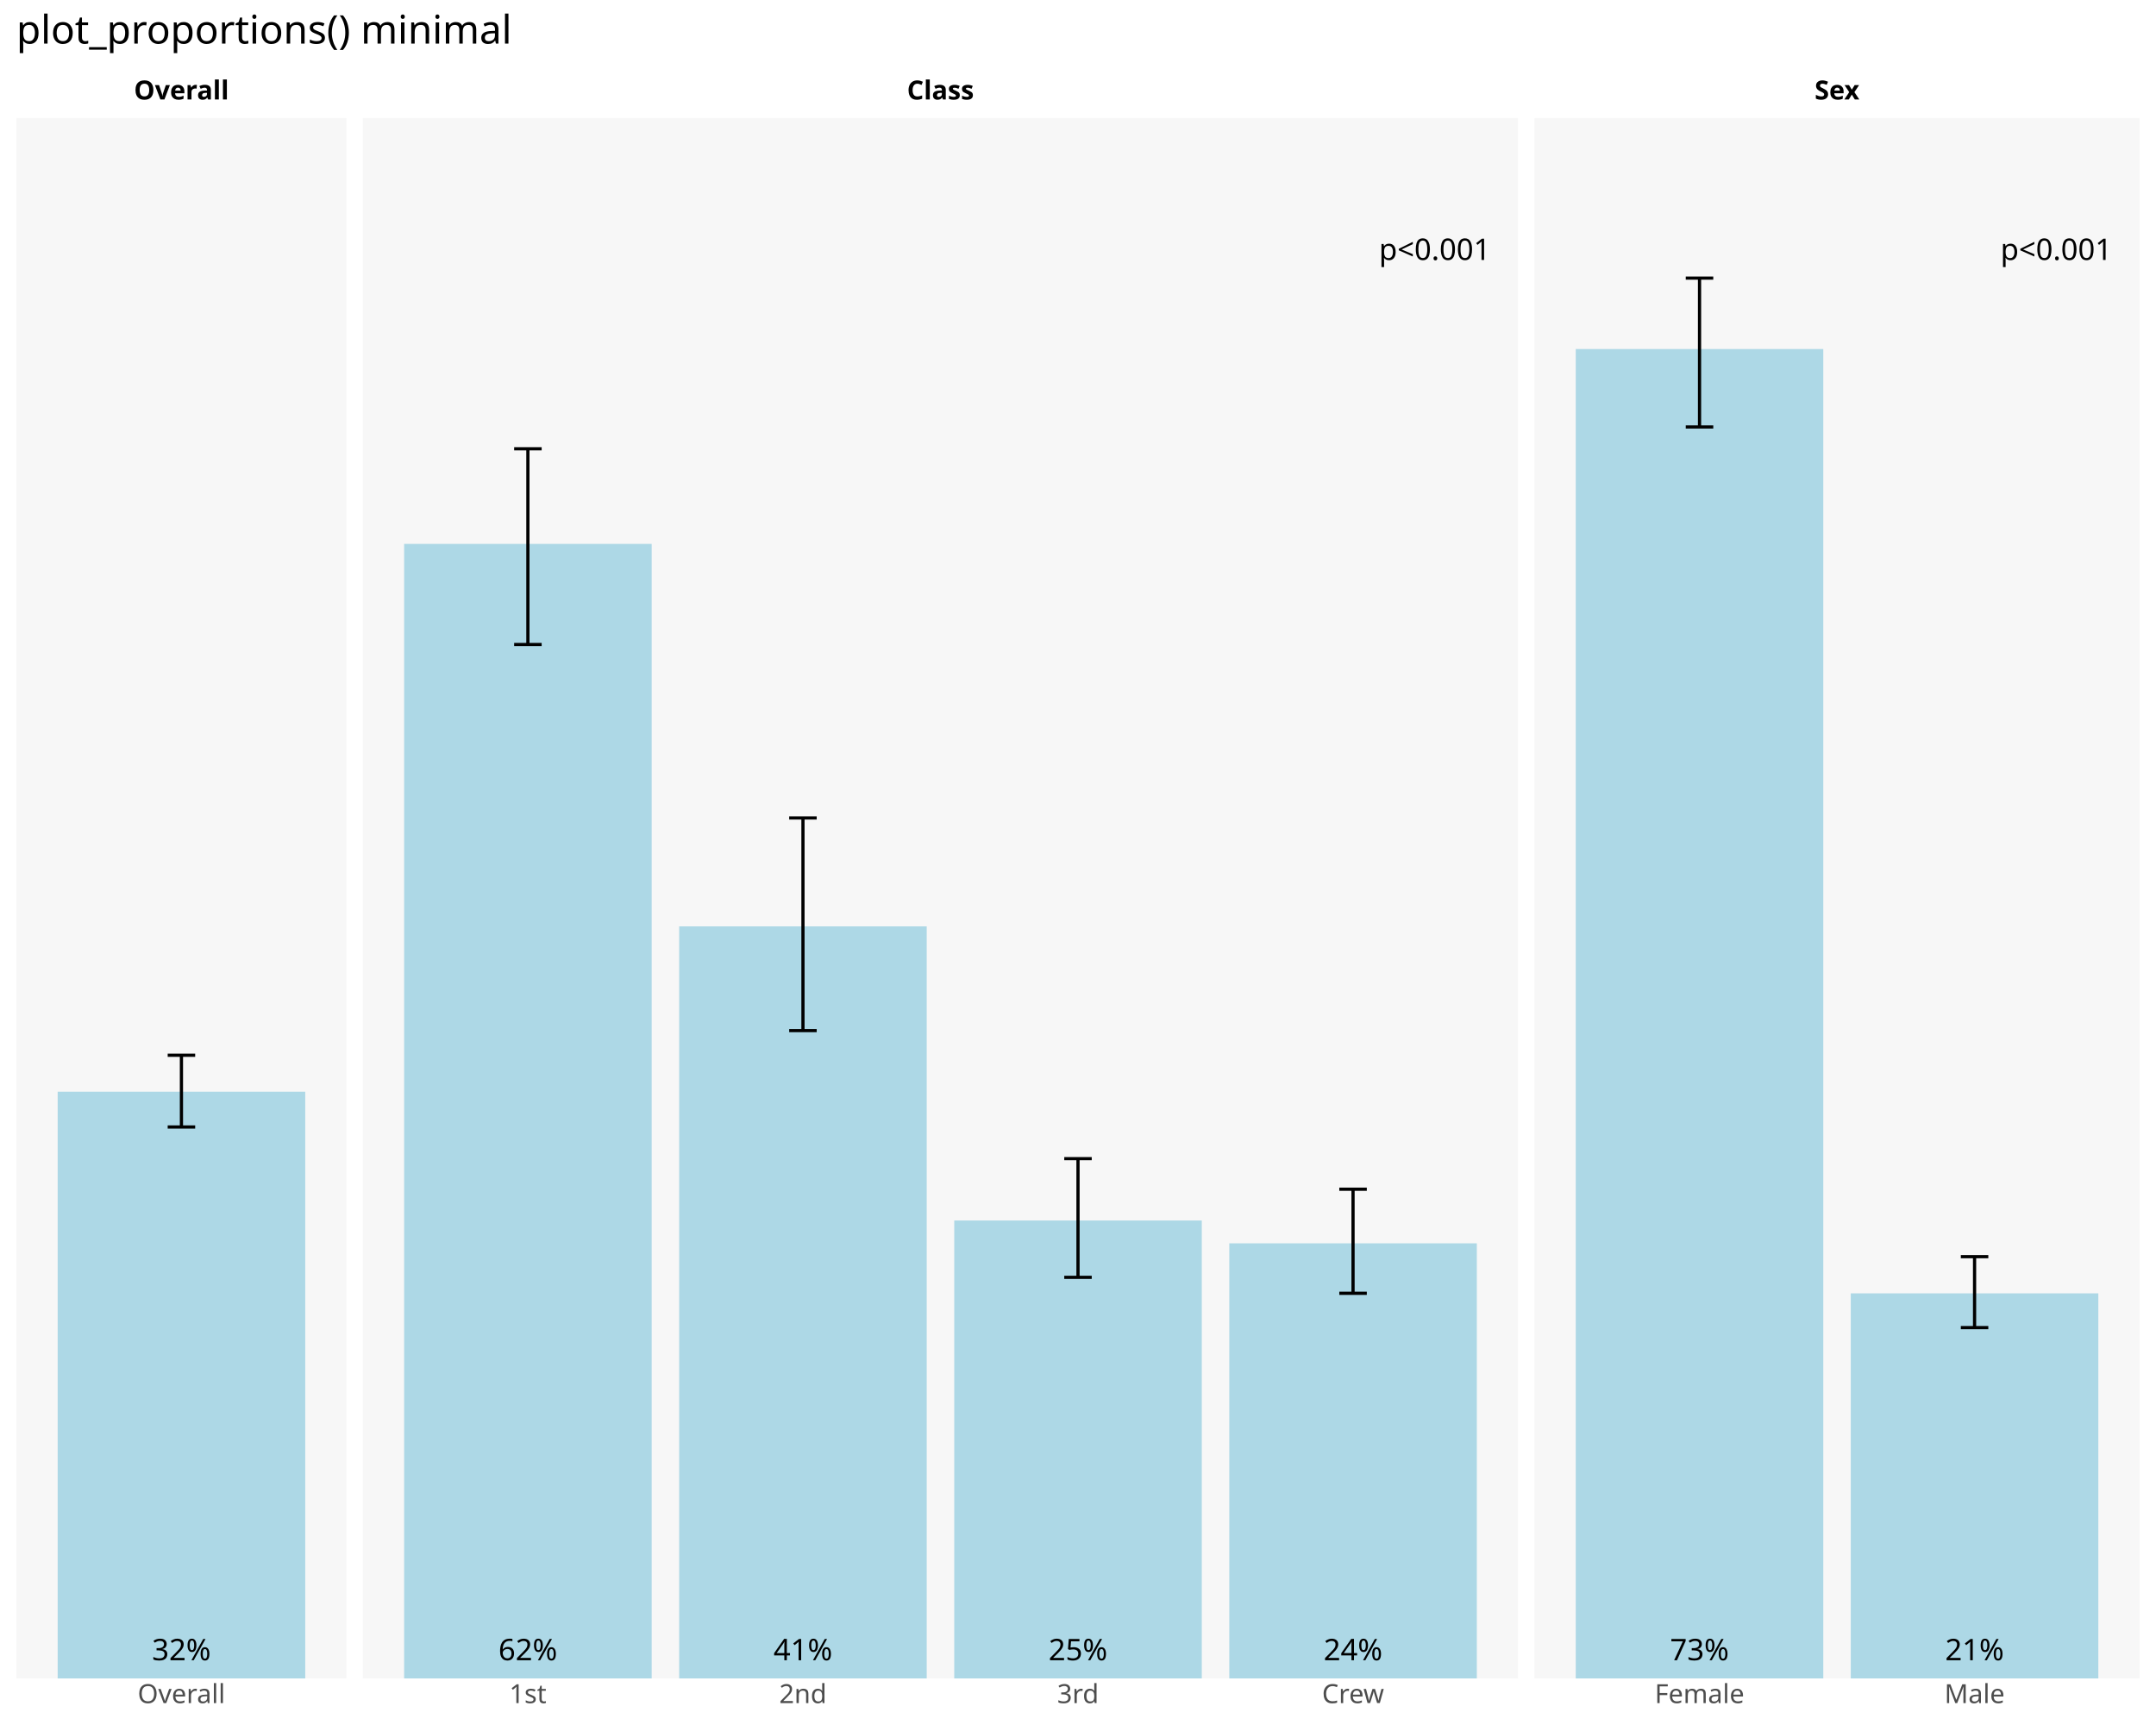
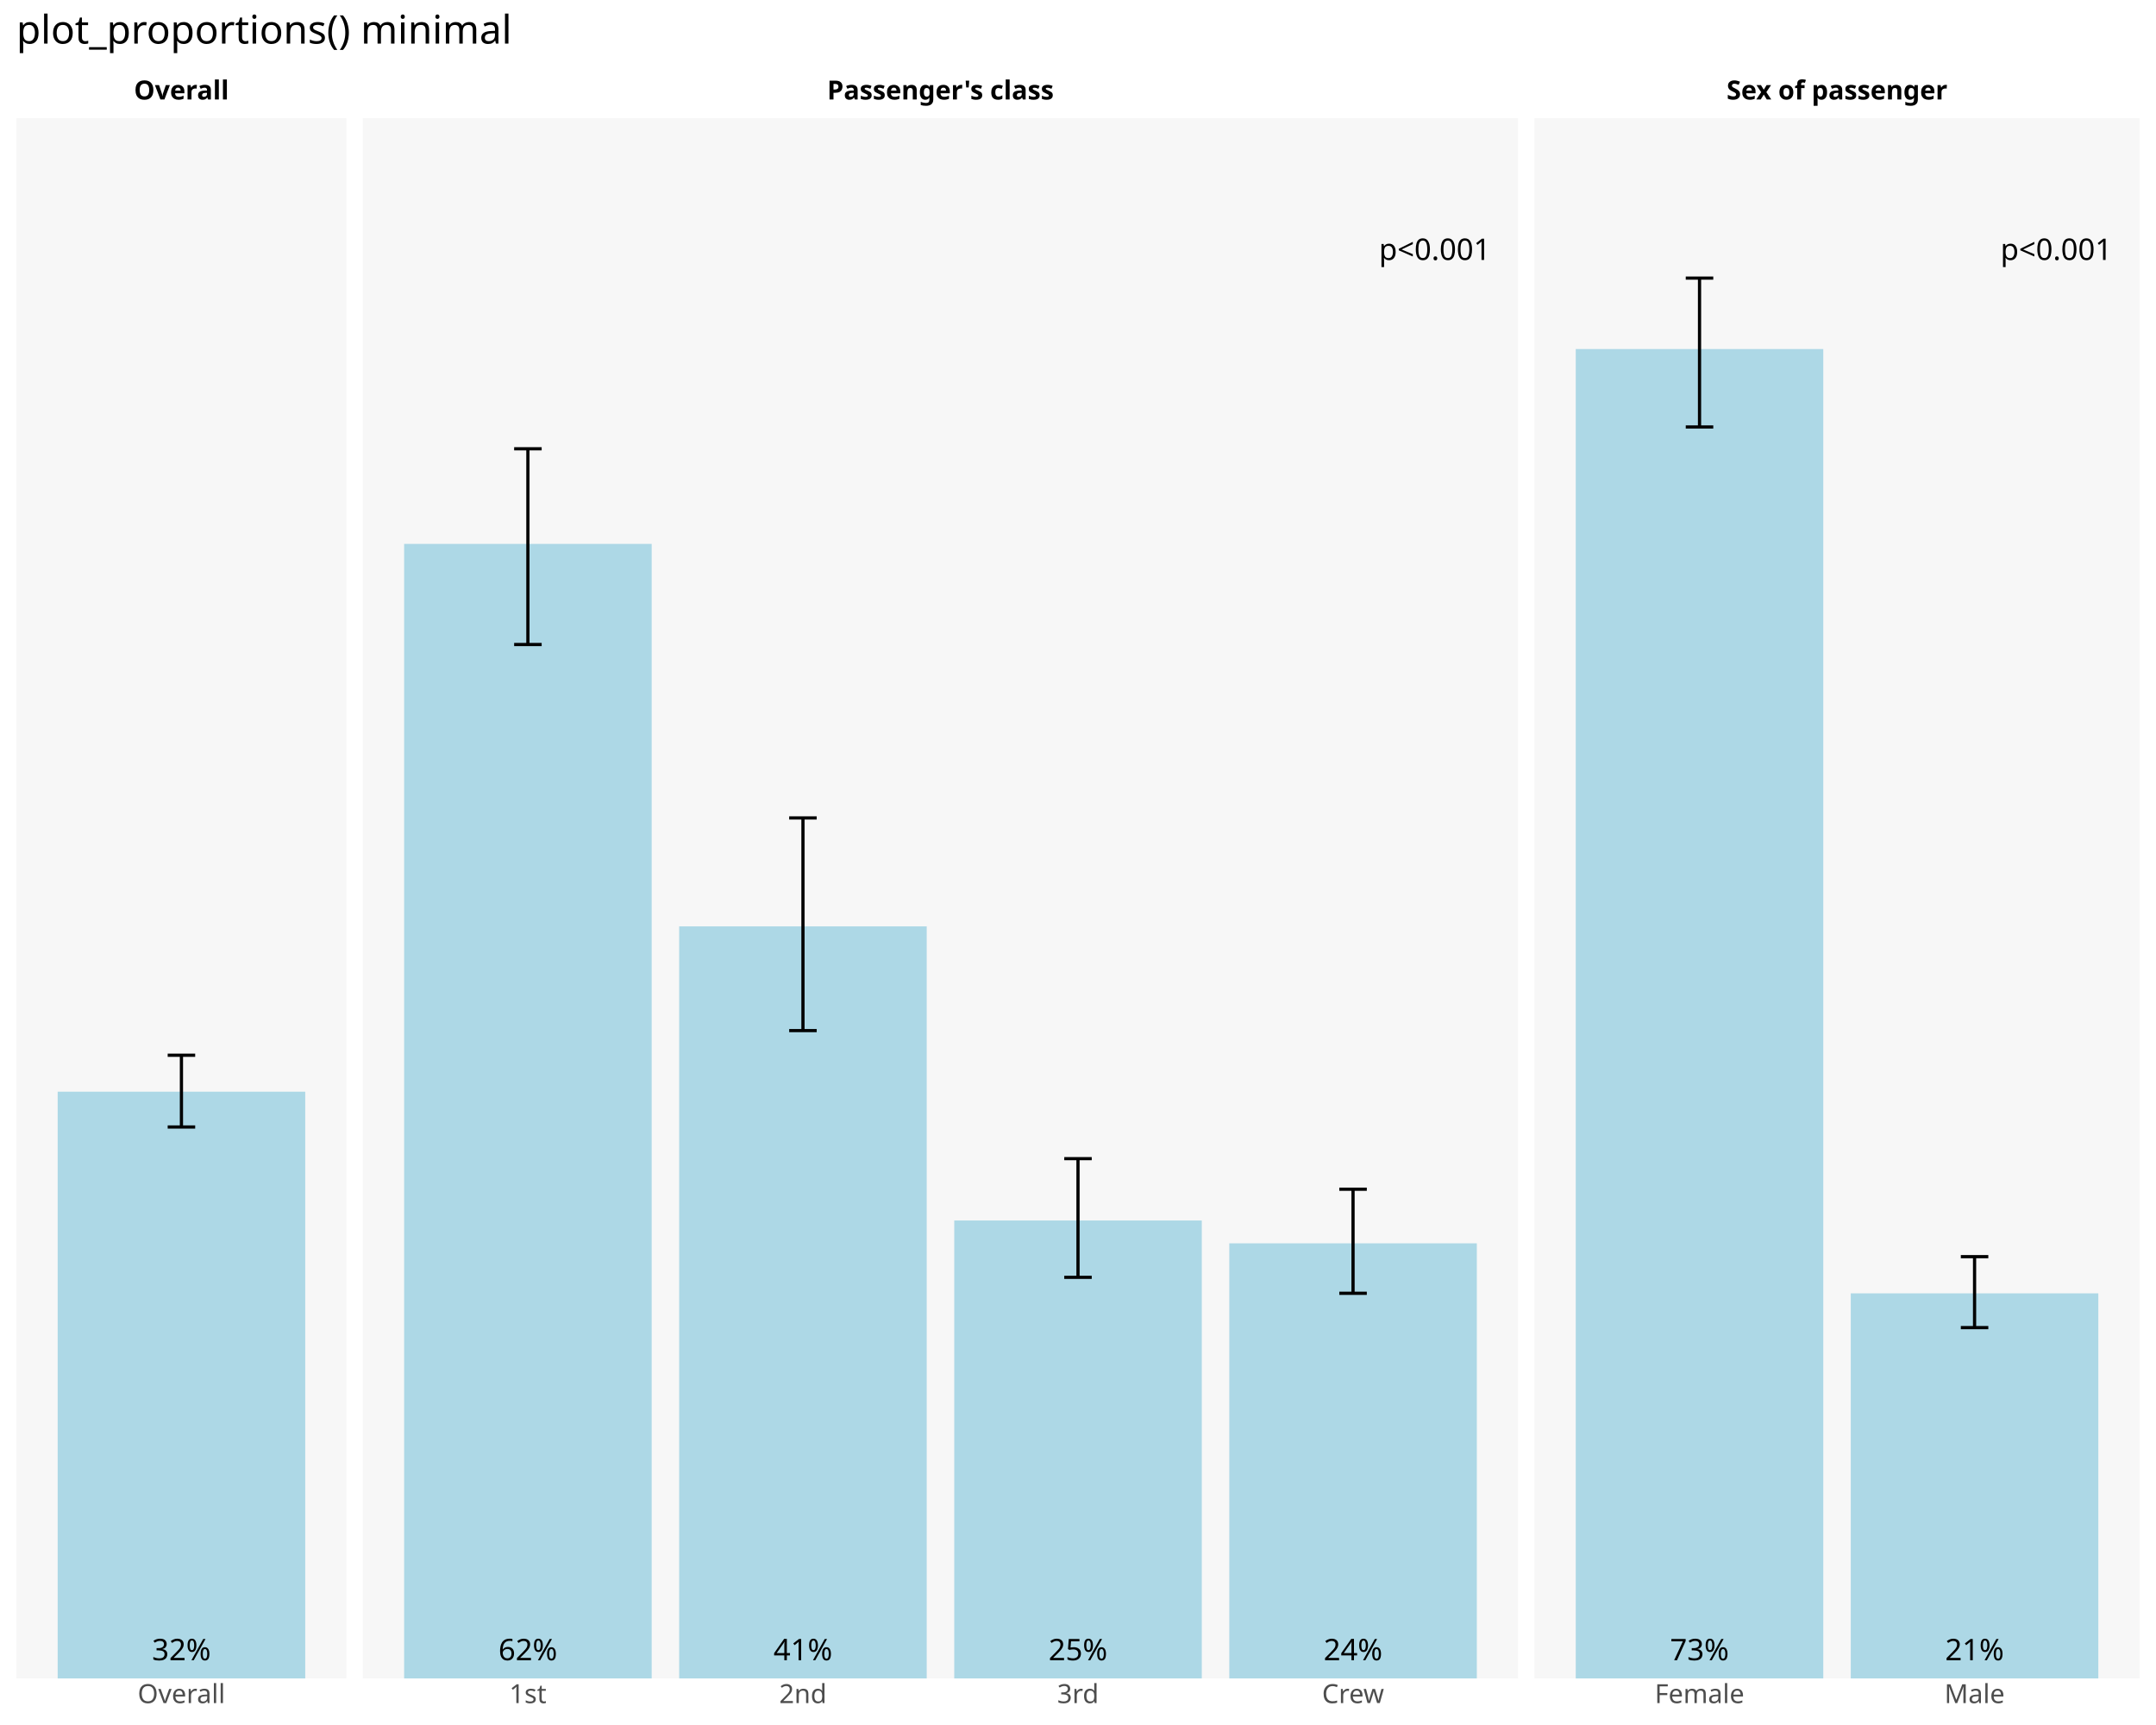
<svg xmlns="http://www.w3.org/2000/svg" class="svglite" data-engine-version="2.0" width="720.00pt" height="576.00pt" viewBox="0 0 720.00 576.00">
  <defs>
    <style type="text/css">
    .svglite line, .svglite polyline, .svglite polygon, .svglite path, .svglite rect, .svglite circle {
      fill: none;
      stroke: #000000;
      stroke-linecap: round;
      stroke-linejoin: round;
      stroke-miterlimit: 10.00;
    }
  </style>
  </defs>
  <rect width="100%" height="100%" style="stroke: none; fill: #FFFFFF;" />
  <defs>
    <clipPath id="cpMC4wMHw3MjAuMDB8MC4wMHw1NzYuMDA=">
      <rect x="0.00" y="0.00" width="720.00" height="576.00" />
    </clipPath>
  </defs>
  <g clip-path="url(#cpMC4wMHw3MjAuMDB8MC4wMHw1NzYuMDA=)">
    <rect x="0.00" y="0.00" width="720.00" height="576.00" style="stroke-width: 1.07; stroke: #FFFFFF; fill: #FFFFFF;" />
  </g>
  <defs>
    <clipPath id="cpNS40OHwxMTUuNzB8MzkuNDN8NTYwLjQ1">
      <rect x="5.48" y="39.43" width="110.22" height="521.01" />
    </clipPath>
  </defs>
  <g clip-path="url(#cpNS40OHwxMTUuNzB8MzkuNDN8NTYwLjQ1)">
    <rect x="5.48" y="39.43" width="110.22" height="521.01" style="stroke-width: 1.07; stroke: none; fill: #F7F7F7;" />
    <rect x="19.26" y="364.53" width="82.67" height="195.92" style="stroke-width: 1.07; stroke: none; stroke-linecap: butt; stroke-linejoin: miter; fill: #ADD8E6;" />
    <polyline points="56.00,352.36 65.18,352.36 " style="stroke-width: 1.07; stroke-linecap: butt;" />
    <polyline points="60.59,352.36 60.59,376.32 " style="stroke-width: 1.07; stroke-linecap: butt;" />
    <polyline points="56.00,376.32 65.18,376.32 " style="stroke-width: 1.07; stroke-linecap: butt;" />
    <text x="60.59" y="554.38" text-anchor="middle" style="font-size: 9.96px; font-family: sans;" textLength="19.93px" lengthAdjust="spacingAndGlyphs">32%</text>
  </g>
  <g clip-path="url(#cpMC4wMHw3MjAuMDB8MC4wMHw1NzYuMDA=)">
</g>
  <defs>
    <clipPath id="cpMTIxLjE4fDUwNi45NnwzOS40M3w1NjAuNDU=">
      <rect x="121.18" y="39.43" width="385.78" height="521.01" />
    </clipPath>
  </defs>
  <g clip-path="url(#cpMTIxLjE4fDUwNi45NnwzOS40M3w1NjAuNDU=)">
    <rect x="121.18" y="39.43" width="385.78" height="521.01" style="stroke-width: 1.07; stroke: none; fill: #F7F7F7;" />
    <rect x="134.96" y="181.62" width="82.67" height="378.82" style="stroke-width: 1.07; stroke: none; stroke-linecap: butt; stroke-linejoin: miter; fill: #ADD8E6;" />
    <rect x="226.81" y="309.34" width="82.67" height="251.11" style="stroke-width: 1.07; stroke: none; stroke-linecap: butt; stroke-linejoin: miter; fill: #ADD8E6;" />
    <rect x="318.67" y="407.54" width="82.67" height="152.91" style="stroke-width: 1.07; stroke: none; stroke-linecap: butt; stroke-linejoin: miter; fill: #ADD8E6;" />
    <rect x="410.52" y="415.16" width="82.67" height="145.28" style="stroke-width: 1.07; stroke: none; stroke-linecap: butt; stroke-linejoin: miter; fill: #ADD8E6;" />
    <polyline points="171.70,149.86 180.89,149.86 " style="stroke-width: 1.07; stroke-linecap: butt;" />
    <polyline points="176.29,149.86 176.29,215.21 " style="stroke-width: 1.07; stroke-linecap: butt;" />
    <polyline points="171.70,215.21 180.89,215.21 " style="stroke-width: 1.07; stroke-linecap: butt;" />
    <polyline points="263.55,273.12 272.74,273.12 " style="stroke-width: 1.07; stroke-linecap: butt;" />
    <polyline points="268.15,273.12 268.15,344.13 " style="stroke-width: 1.07; stroke-linecap: butt;" />
    <polyline points="263.55,344.13 272.74,344.13 " style="stroke-width: 1.07; stroke-linecap: butt;" />
    <polyline points="355.41,386.89 364.59,386.89 " style="stroke-width: 1.07; stroke-linecap: butt;" />
    <polyline points="360.00,386.89 360.00,426.52 " style="stroke-width: 1.07; stroke-linecap: butt;" />
    <polyline points="355.41,426.52 364.59,426.52 " style="stroke-width: 1.07; stroke-linecap: butt;" />
    <polyline points="447.26,397.09 456.45,397.09 " style="stroke-width: 1.07; stroke-linecap: butt;" />
    <polyline points="451.85,397.09 451.85,431.84 " style="stroke-width: 1.07; stroke-linecap: butt;" />
    <polyline points="447.26,431.84 456.45,431.84 " style="stroke-width: 1.07; stroke-linecap: butt;" />
    <text x="497.78" y="86.80" text-anchor="end" style="font-size: 9.96px; font-family: sans;" textLength="36.28px" lengthAdjust="spacingAndGlyphs">p&lt;0.001</text>
    <text x="176.29" y="554.38" text-anchor="middle" style="font-size: 9.96px; font-family: sans;" textLength="19.93px" lengthAdjust="spacingAndGlyphs">62%</text>
    <text x="268.15" y="554.38" text-anchor="middle" style="font-size: 9.96px; font-family: sans;" textLength="19.93px" lengthAdjust="spacingAndGlyphs">41%</text>
    <text x="360.00" y="554.38" text-anchor="middle" style="font-size: 9.96px; font-family: sans;" textLength="19.93px" lengthAdjust="spacingAndGlyphs">25%</text>
    <text x="451.85" y="554.38" text-anchor="middle" style="font-size: 9.96px; font-family: sans;" textLength="19.93px" lengthAdjust="spacingAndGlyphs">24%</text>
  </g>
  <g clip-path="url(#cpMC4wMHw3MjAuMDB8MC4wMHw1NzYuMDA=)">
</g>
  <defs>
    <clipPath id="cpNTEyLjQ0fDcxNC41MnwzOS40M3w1NjAuNDU=">
      <rect x="512.44" y="39.43" width="202.08" height="521.01" />
    </clipPath>
  </defs>
  <g clip-path="url(#cpNTEyLjQ0fDcxNC41MnwzOS40M3w1NjAuNDU=)">
    <rect x="512.44" y="39.43" width="202.08" height="521.01" style="stroke-width: 1.07; stroke: none; fill: #F7F7F7;" />
    <rect x="526.22" y="116.55" width="82.67" height="443.90" style="stroke-width: 1.07; stroke: none; stroke-linecap: butt; stroke-linejoin: miter; fill: #ADD8E6;" />
    <rect x="618.07" y="431.86" width="82.67" height="128.59" style="stroke-width: 1.07; stroke: none; stroke-linecap: butt; stroke-linejoin: miter; fill: #ADD8E6;" />
    <polyline points="562.96,92.86 572.15,92.86 " style="stroke-width: 1.07; stroke-linecap: butt;" />
    <polyline points="567.56,92.86 567.56,142.57 " style="stroke-width: 1.07; stroke-linecap: butt;" />
    <polyline points="562.96,142.57 572.15,142.57 " style="stroke-width: 1.07; stroke-linecap: butt;" />
    <polyline points="654.82,419.62 664.00,419.62 " style="stroke-width: 1.07; stroke-linecap: butt;" />
    <polyline points="659.41,419.62 659.41,443.31 " style="stroke-width: 1.07; stroke-linecap: butt;" />
    <polyline points="654.82,443.31 664.00,443.31 " style="stroke-width: 1.07; stroke-linecap: butt;" />
    <text x="705.34" y="86.80" text-anchor="end" style="font-size: 9.96px; font-family: sans;" textLength="36.28px" lengthAdjust="spacingAndGlyphs">p&lt;0.001</text>
    <text x="567.56" y="554.38" text-anchor="middle" style="font-size: 9.96px; font-family: sans;" textLength="19.93px" lengthAdjust="spacingAndGlyphs">73%</text>
    <text x="659.41" y="554.38" text-anchor="middle" style="font-size: 9.96px; font-family: sans;" textLength="19.93px" lengthAdjust="spacingAndGlyphs">21%</text>
  </g>
  <g clip-path="url(#cpMC4wMHw3MjAuMDB8MC4wMHw1NzYuMDA=)">
</g>
  <defs>
    <clipPath id="cpNS40OHwxMTUuNzB8MjIuNzh8MzkuNDM=">
      <rect x="5.48" y="22.78" width="110.22" height="16.65" />
    </clipPath>
  </defs>
  <g clip-path="url(#cpNS40OHwxMTUuNzB8MjIuNzh8MzkuNDM=)">
    <text x="60.59" y="33.22" text-anchor="middle" style="font-size: 8.80px; font-weight: bold; font-family: sans;" textLength="27.88px" lengthAdjust="spacingAndGlyphs">Overall</text>
  </g>
  <g clip-path="url(#cpMC4wMHw3MjAuMDB8MC4wMHw1NzYuMDA=)">
</g>
  <defs>
    <clipPath id="cpMTIxLjE4fDUwNi45NnwyMi43OHwzOS40Mw==">
      <rect x="121.18" y="22.78" width="385.78" height="16.65" />
    </clipPath>
  </defs>
  <g clip-path="url(#cpMTIxLjE4fDUwNi45NnwyMi43OHwzOS40Mw==)">
-     <text x="314.07" y="33.22" text-anchor="middle" style="font-size: 8.80px; font-weight: bold; font-family: sans;" textLength="22.01px" lengthAdjust="spacingAndGlyphs">Class</text>
+     <text x="314.07" y="33.22" text-anchor="middle" style="font-size: 8.80px; font-weight: bold; font-family: sans;" textLength="70.67px" lengthAdjust="spacingAndGlyphs">Passenger's class</text>
  </g>
  <g clip-path="url(#cpMC4wMHw3MjAuMDB8MC4wMHw1NzYuMDA=)">
</g>
  <defs>
    <clipPath id="cpNTEyLjQ0fDcxNC41MnwyMi43OHwzOS40Mw==">
      <rect x="512.44" y="22.78" width="202.08" height="16.65" />
    </clipPath>
  </defs>
  <g clip-path="url(#cpNTEyLjQ0fDcxNC41MnwyMi43OHwzOS40Mw==)">
-     <text x="613.48" y="33.22" text-anchor="middle" style="font-size: 8.80px; font-weight: bold; font-family: sans;" textLength="15.17px" lengthAdjust="spacingAndGlyphs">Sex</text>
+     <text x="613.48" y="33.22" text-anchor="middle" style="font-size: 8.80px; font-weight: bold; font-family: sans;" textLength="68.50px" lengthAdjust="spacingAndGlyphs">Sex of passenger</text>
  </g>
  <g clip-path="url(#cpMC4wMHw3MjAuMDB8MC4wMHw1NzYuMDA=)">
    <text x="60.59" y="568.69" text-anchor="middle" style="font-size: 8.80px; fill: #4D4D4D; font-family: sans;" textLength="27.88px" lengthAdjust="spacingAndGlyphs">Overall</text>
    <text x="176.29" y="568.69" text-anchor="middle" style="font-size: 8.80px; fill: #4D4D4D; font-family: sans;" textLength="11.74px" lengthAdjust="spacingAndGlyphs">1st</text>
    <text x="268.15" y="568.69" text-anchor="middle" style="font-size: 8.80px; fill: #4D4D4D; font-family: sans;" textLength="14.68px" lengthAdjust="spacingAndGlyphs">2nd</text>
    <text x="360.00" y="568.69" text-anchor="middle" style="font-size: 8.80px; fill: #4D4D4D; font-family: sans;" textLength="12.72px" lengthAdjust="spacingAndGlyphs">3rd</text>
    <text x="451.85" y="568.69" text-anchor="middle" style="font-size: 8.80px; fill: #4D4D4D; font-family: sans;" textLength="20.54px" lengthAdjust="spacingAndGlyphs">Crew</text>
    <text x="567.56" y="568.69" text-anchor="middle" style="font-size: 8.80px; fill: #4D4D4D; font-family: sans;" textLength="29.35px" lengthAdjust="spacingAndGlyphs">Female</text>
    <text x="659.41" y="568.69" text-anchor="middle" style="font-size: 8.80px; fill: #4D4D4D; font-family: sans;" textLength="19.08px" lengthAdjust="spacingAndGlyphs">Male</text>
    <text x="5.48" y="14.56" style="font-size: 13.20px; font-family: sans;" textLength="152.60px" lengthAdjust="spacingAndGlyphs">plot_proportions() minimal</text>
  </g>
</svg>
